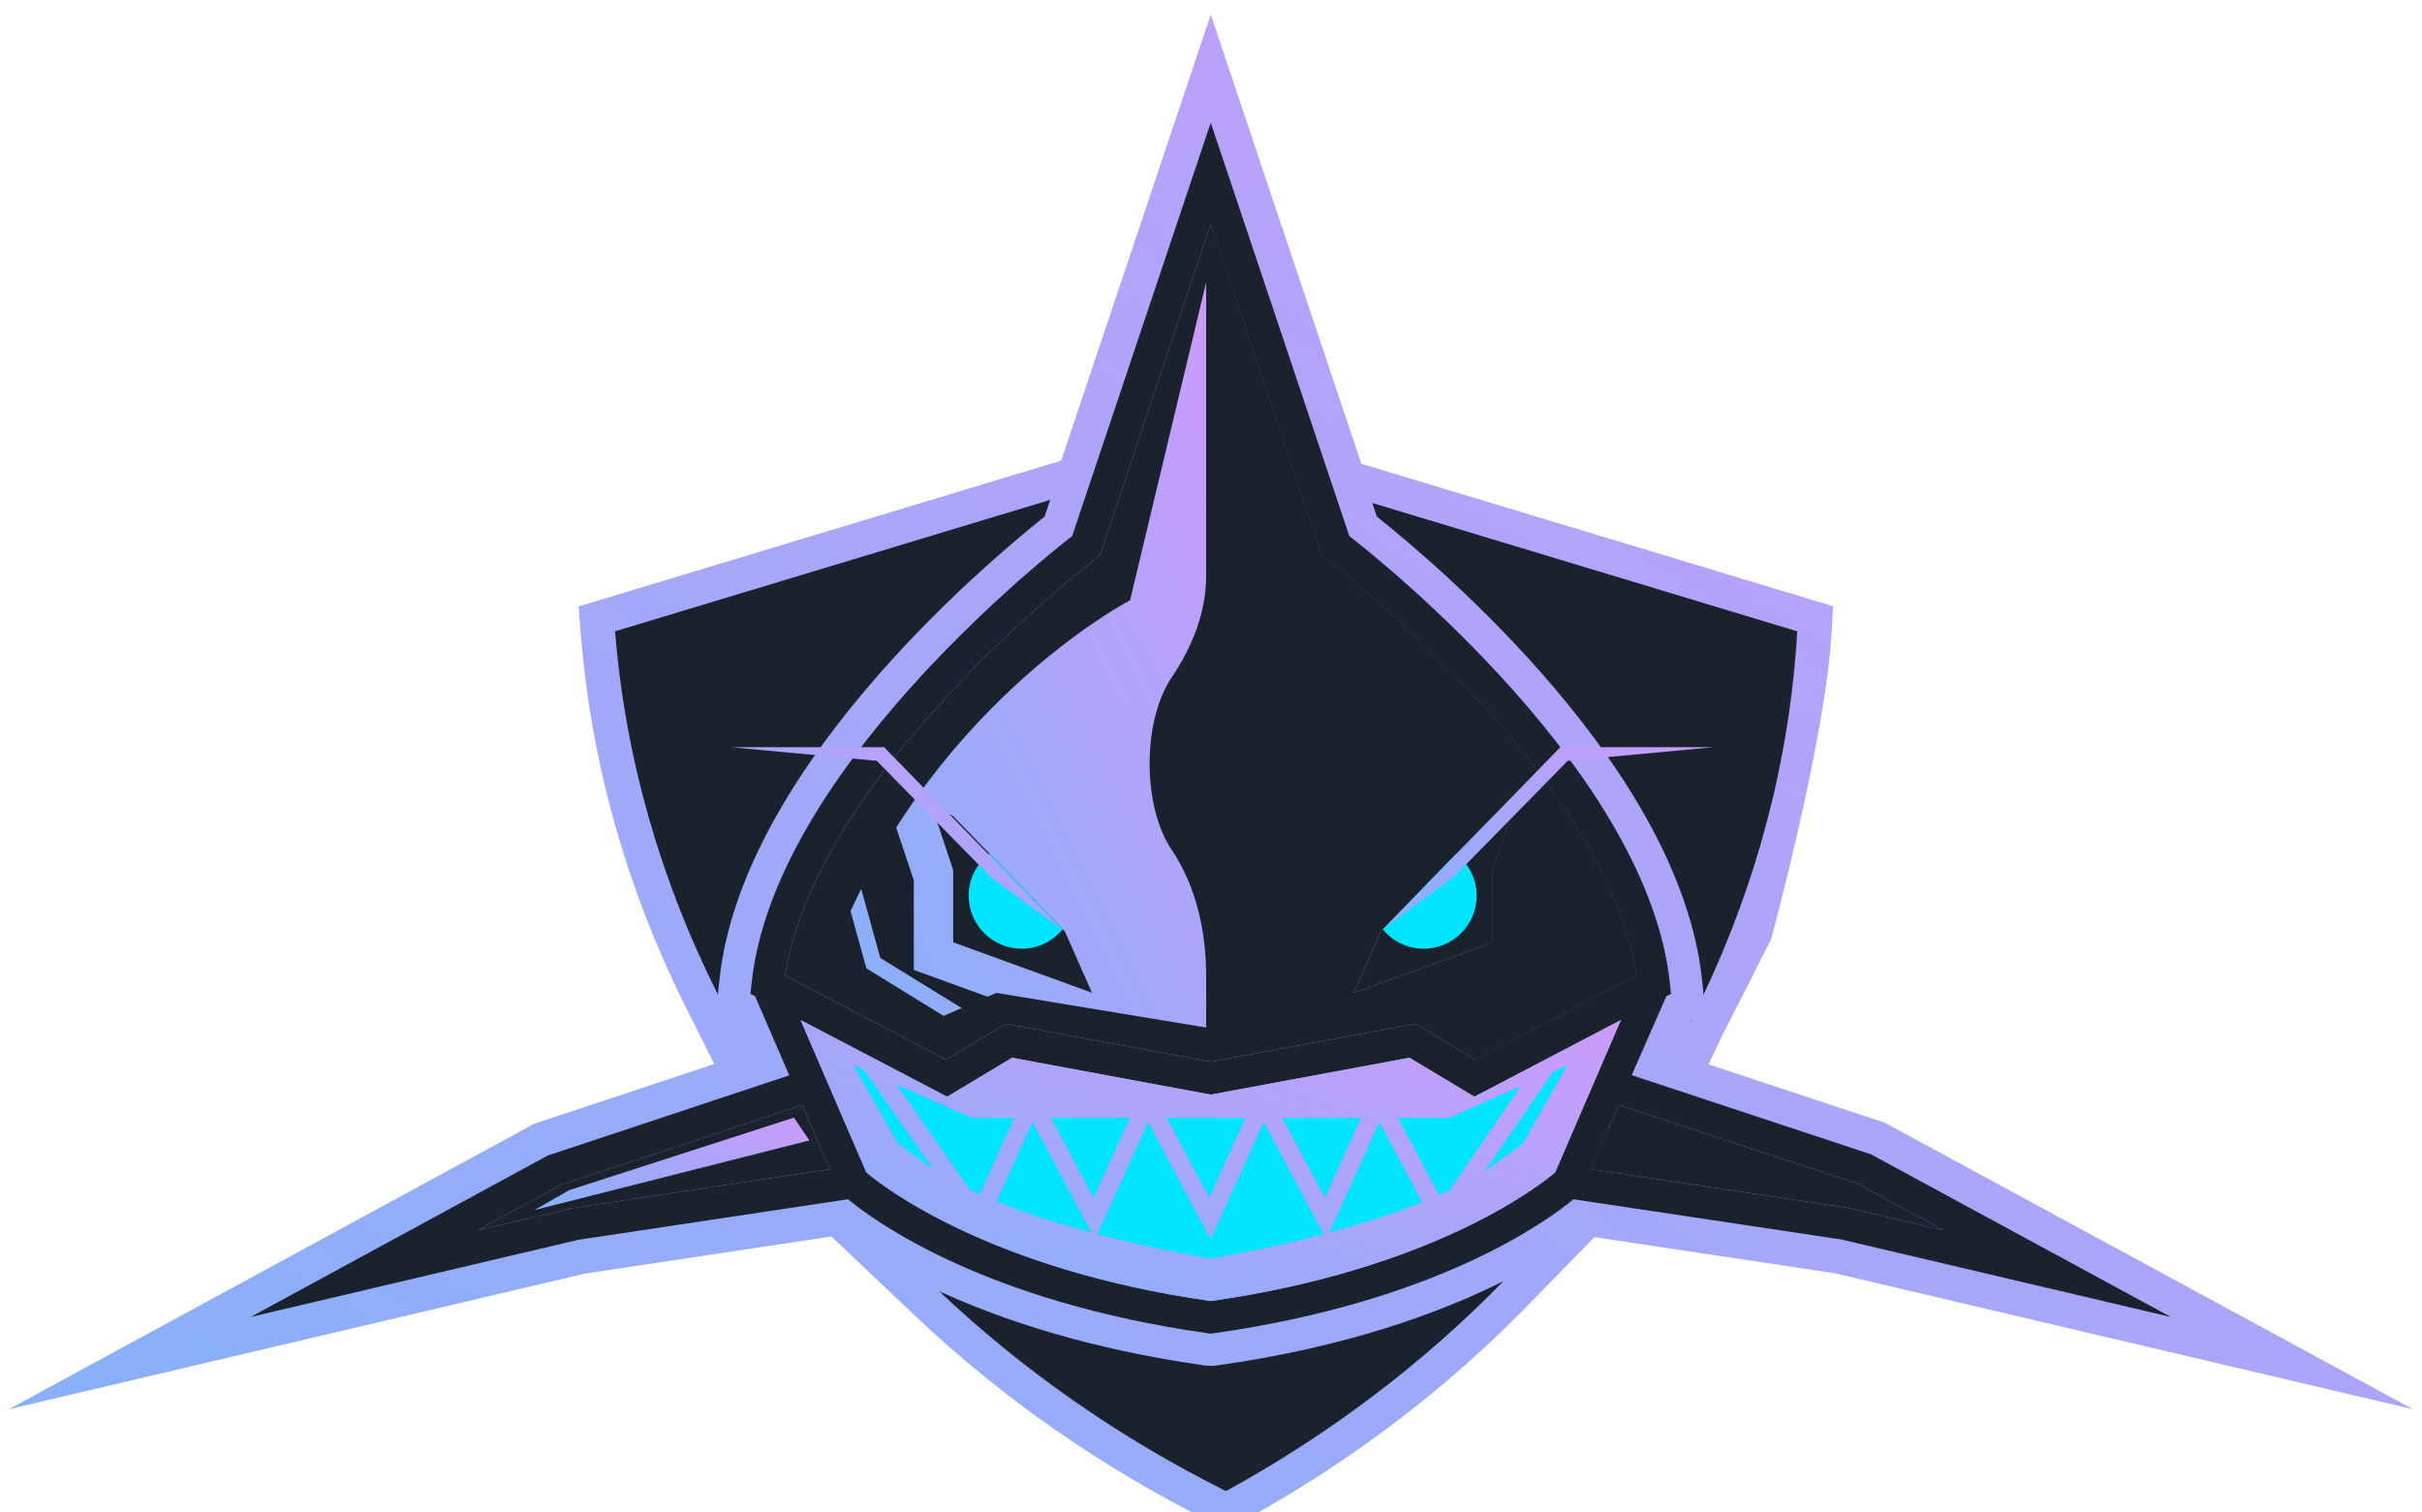
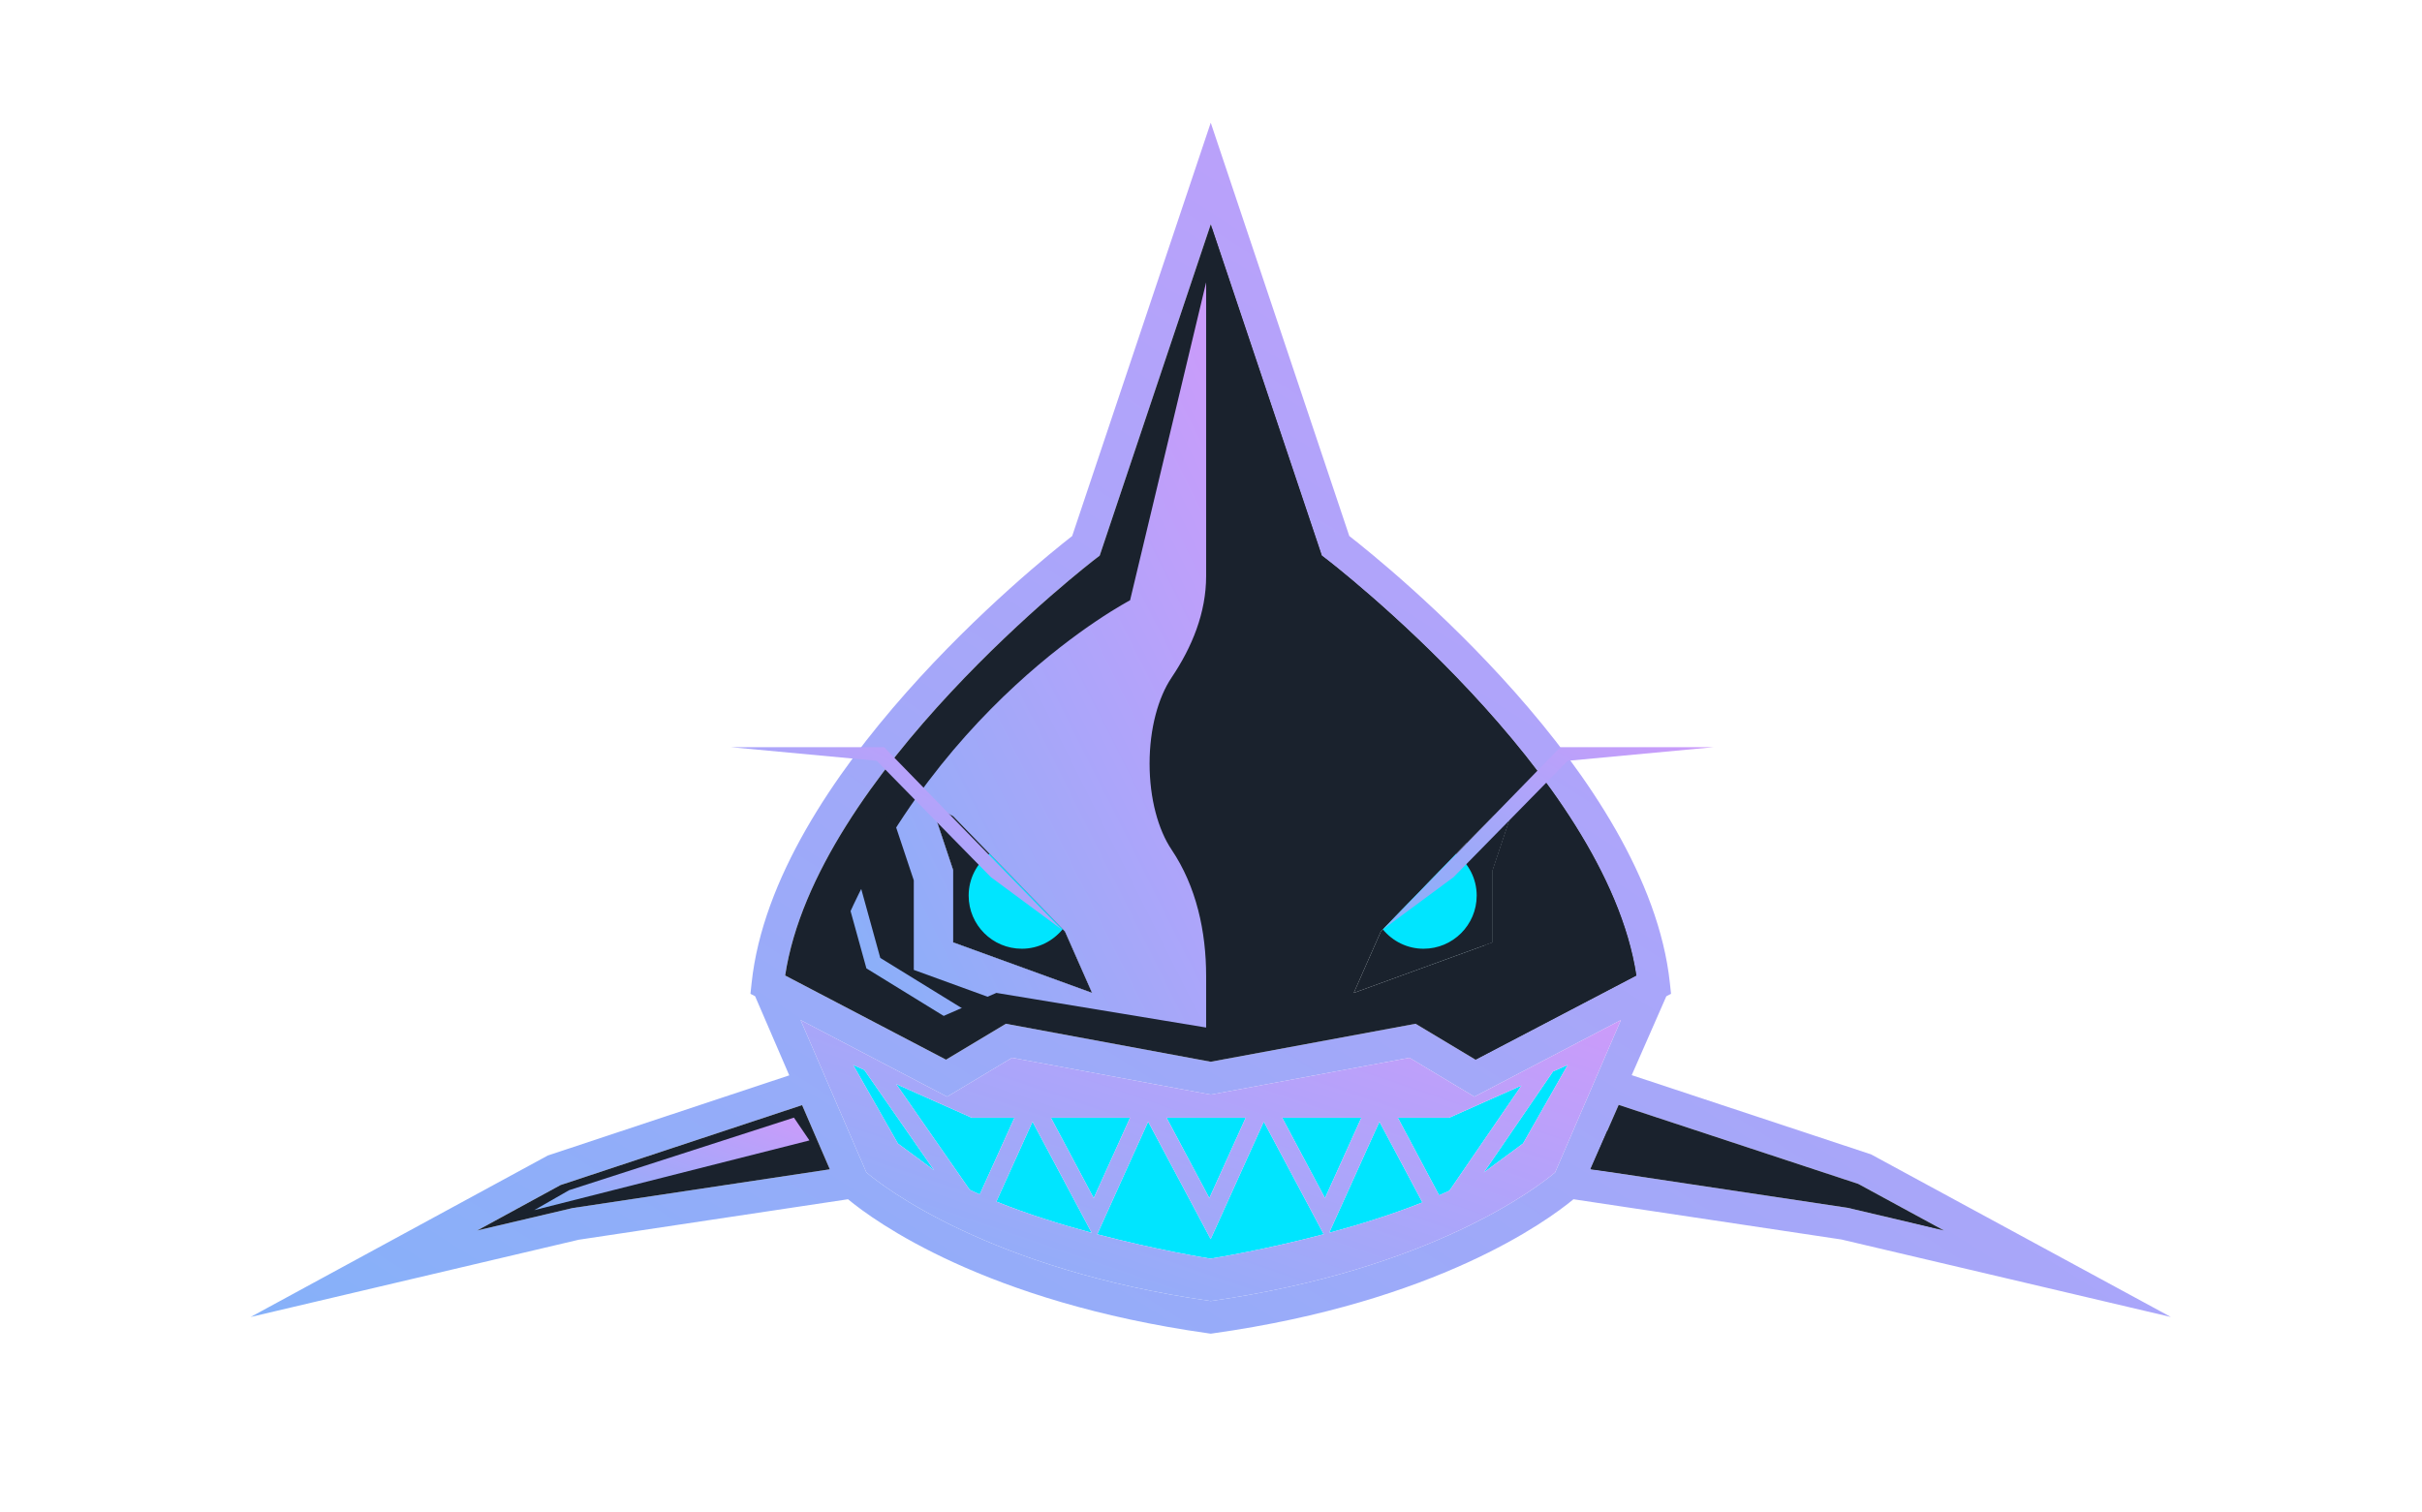
<svg xmlns="http://www.w3.org/2000/svg" viewBox="358 210 564 352" width="564" height="352" role="img" aria-label="Juke">
  <defs>
    <linearGradient id="jukeGrad" x1="0%" y1="0%" x2="100%" y2="100%">
      <stop offset="0%" stop-color="#85B1F9" />
      <stop offset="100%" stop-color="#CC9BFA" />
    </linearGradient>
+     <filter id="eyeBloom" x="-300%" y="-300%" width="700%" height="700%">
+       <feGaussianBlur stdDeviation="5" />
+     </filter>
  </defs>
-   <g transform="matrix(1.921154 0 0 1.921154 640 389.8519)" id="logo-logo">
-     <g style="" paint-order="stroke">
-       <g transform="matrix(0.9307168 0 0 -0.9307168 0 0)">
-         <path style="stroke: none; stroke-width: 1; stroke-dasharray: none; stroke-linecap: butt; stroke-dashoffset: 0; stroke-linejoin: miter; stroke-miterlimit: 4; fill: url(#jukeGrad); fill-rule: nonzero; opacity: 1;" paint-order="stroke" transform=" translate(87.908, -45.7435)" d="M 0 0 L -0.162 0.088 L -23.11 7.684 L -21.329 11.444 L -14.971 23.953 C -14.971 23.953 -7.886 50.038 -7.093 63.838 L -6.891 67.36 L -68.329 85.922 L -87.941 144.437 L -107.419 86.324 L -170.271 67.336 L -169.982 63.735 C -168.625 46.837 -163.965 30.364 -156.13 14.775 L -152.59 7.733 L -176.067 -0.064 L -244.471 -37.236 L -169.405 -19.56 L -137.337 -14.737 L -126.384 -25.118 C -115.117 -35.794 -102.188 -44.808 -87.957 -51.905 L -85.861 -52.95 L -83.807 -51.826 C -69.93 -44.228 -57.418 -34.758 -46.618 -23.68 L -37.981 -14.821 L -6.647 -19.528 L 68.655 -37.245 z" stroke-linecap="round" />
-       </g>
-       <g transform="matrix(0.9307168 0 0 -0.9307168 -0.03108594 -5.335334)">
-         <path style="stroke: none; stroke-width: 1; stroke-dasharray: none; stroke-linecap: butt; stroke-dashoffset: 0; stroke-linejoin: miter; stroke-miterlimit: 4; fill: #1A222D; fill-rule: nonzero; opacity: 1;" paint-order="stroke" transform=" translate(0, -74.6205)" d="M 0 0 C -28.828 4.111 -42.677 14.92 -44.849 16.753 L -53.417 36.602 L -34.334 26.617 L -25.878 31.691 L 0 26.888 L 25.878 31.691 L 34.334 26.617 L 53.416 36.602 L 44.849 16.753 C 42.676 14.92 28.828 4.111 0 0 M -83.107 12.114 L -95.536 9.189 L -84.671 15.111 L -53.219 25.521 L -49.609 17.158 z M -14.979 96.703 L -14.463 97.096 L 0 140.247 L 14.463 97.096 L 14.979 96.703 C 15.351 96.422 51.455 68.687 55.426 42.403 L 34.474 31.44 L 26.676 36.118 L 0 31.169 L -26.676 36.118 L -34.474 31.44 L -55.426 42.403 C -51.457 68.669 -15.349 96.422 -14.979 96.703 M 84.328 15.261 L 95.479 9.198 L 82.936 12.145 L 49.454 17.181 L 53.127 25.554 z M 125.043 -2.077 L 85.995 19.106 L 54.825 29.424 L 59.332 39.697 L 59.945 40.02 L 59.793 41.441 C 56.908 68.465 22.882 95.883 18.045 99.652 L 0 153.491 L -18.046 99.652 C -22.882 95.883 -56.908 68.465 -59.793 41.441 L -59.945 40.02 L -59.338 39.701 L -54.892 29.399 L -86.338 18.957 L -125.043 -2.077 L -82.312 7.985 L -47.239 13.259 C -43.84 10.441 -29.446 -0.112 -0.292 -4.209 L 0 -4.25 L 0.292 -4.209 C 29.447 -0.112 43.84 10.441 47.239 13.259 L 82.141 8.016 Z" stroke-linecap="round" />
-       </g>
-       <g transform="matrix(0.9307168 0 0 -0.9307168 27.03937 15.38103)">
-         <path style="stroke: none; stroke-width: 1; stroke-dasharray: none; stroke-linecap: butt; stroke-dashoffset: 0; stroke-linejoin: miter; stroke-miterlimit: 4; fill: #1A222D; fill-rule: nonzero; opacity: 1;" paint-order="stroke" transform=" translate(7.639, 3.761)" d="M 0 0 L 2.82 8.462 L 0 7.052 L -14.573 -7.991 L -18.098 -15.984 L 0 -9.403 Z" stroke-linecap="round" />
-       </g>
-       <g transform="matrix(0.9307168 0 0 -0.9307168 -24.14531 15.38131)">
-         <path style="stroke: none; stroke-width: 1; stroke-dasharray: none; stroke-linecap: butt; stroke-dashoffset: 0; stroke-linejoin: miter; stroke-miterlimit: 4; fill: #1A222D; fill-rule: nonzero; opacity: 1;" paint-order="stroke" transform=" translate(-7.6385, -5.642)" d="M 0 0 L 18.098 -6.581 L 14.572 1.412 L 0 16.455 L -2.821 17.865 L 0 9.403 Z" stroke-linecap="round" />
-       </g>
-       <g transform="matrix(0.9307168 0 0 -0.9307168 -0.5897953 46.76489)">
-         <path style="stroke: none; stroke-width: 1; stroke-dasharray: none; stroke-linecap: butt; stroke-dashoffset: 0; stroke-linejoin: miter; stroke-miterlimit: 4; fill: #00E5FF; fill-rule: nonzero; opacity: 1;" paint-order="stroke" transform=" translate(5.154, 5.235)" d="M 0 0 L -4.554 0 L -4.629 0 L -10.308 0 L -4.736 -10.47 z" stroke-linecap="round" />
-       </g>
-       <g transform="matrix(0.9307168 0 0 -0.9307168 -20.23918 49.10508)">
-         <path style="stroke: none; stroke-width: 1; stroke-dasharray: none; stroke-linecap: butt; stroke-dashoffset: 0; stroke-linejoin: miter; stroke-miterlimit: 4; fill: #00E5FF; fill-rule: nonzero; opacity: 1;" paint-order="stroke" transform=" translate(-6.2075, -3.1725)" d="M 0 0 C 4.041 -1.636 8.379 -2.982 12.415 -4.067 L 4.709 10.412 Z" stroke-linecap="round" />
-       </g>
-       <g transform="matrix(0.9307168 0 0 -0.9307168 -14.60611 46.76489)">
-         <path style="stroke: none; stroke-width: 1; stroke-dasharray: none; stroke-linecap: butt; stroke-dashoffset: 0; stroke-linejoin: miter; stroke-miterlimit: 4; fill: #00E5FF; fill-rule: nonzero; opacity: 1;" paint-order="stroke" transform=" translate(-5.153, 5.235)" d="M 0 0 L 5.571 -10.47 L 10.306 0 Z" stroke-linecap="round" />
-       </g>
-       <g transform="matrix(0.9307168 0 0 -0.9307168 13.4268 46.76489)">
-         <path style="stroke: none; stroke-width: 1; stroke-dasharray: none; stroke-linecap: butt; stroke-dashoffset: 0; stroke-linejoin: miter; stroke-miterlimit: 4; fill: #00E5FF; fill-rule: nonzero; opacity: 1;" paint-order="stroke" transform=" translate(-5.153, 5.235)" d="M 0 0 L 5.571 -10.47 L 10.306 0 Z" stroke-linecap="round" />
-       </g>
-       <g transform="matrix(0.9307168 0 0 -0.9307168 30.14043 44.64332)">
-         <path style="stroke: none; stroke-width: 1; stroke-dasharray: none; stroke-linecap: butt; stroke-dashoffset: 0; stroke-linejoin: miter; stroke-miterlimit: 4; fill: #00E5FF; fill-rule: nonzero; opacity: 1;" paint-order="stroke" transform=" translate(-1.374, 2.9555)" d="M 0 0 L -6.678 0 L -1.299 -10.108 C -0.846 -9.911 -0.398 -9.709 0.043 -9.502 L 9.426 4.197 Z" stroke-linecap="round" />
-       </g>
-       <g transform="matrix(0.9307168 0 0 -0.9307168 38.15595 42.00902)">
-         <path style="stroke: none; stroke-width: 1; stroke-dasharray: none; stroke-linecap: butt; stroke-dashoffset: 0; stroke-linejoin: miter; stroke-miterlimit: 4; fill: #00E5FF; fill-rule: nonzero; opacity: 1;" paint-order="stroke" transform=" translate(3.547, 6.1515)" d="M 0 0 L -9.009 -13.154 L -3.906 -9.385 L 1.915 0.851 z" stroke-linecap="round" />
-       </g>
-       <g transform="matrix(0.9307168 0 0 -0.9307168 19.97281 49.10629)">
-         <path style="stroke: none; stroke-width: 1; stroke-dasharray: none; stroke-linecap: butt; stroke-dashoffset: 0; stroke-linejoin: miter; stroke-miterlimit: 4; fill: #00E5FF; fill-rule: nonzero; opacity: 1;" paint-order="stroke" transform=" translate(-6.0735, -7.2405)" d="M 0 0 C 3.948 1.061 8.181 2.376 12.147 3.963 L 6.549 14.481 Z" stroke-linecap="round" />
-       </g>
-       <g transform="matrix(0.9307168 0 0 -0.9307168 -0.06384717 50.67399)">
-         <path style="stroke: none; stroke-width: 1; stroke-dasharray: none; stroke-linecap: butt; stroke-dashoffset: 0; stroke-linejoin: miter; stroke-miterlimit: 4; fill: #00E5FF; fill-rule: nonzero; opacity: 1;" paint-order="stroke" transform=" translate(0.0255, -6.3725)" d="M 0 0 L -8.142 15.298 L -14.777 0.627 C -7.16 -1.383 -0.809 -2.421 -0.066 -2.54 L -0.066 -2.553 C -0.066 -2.553 -0.042 -2.549 -0.028 -2.546 C -0.014 -2.549 0.009 -2.553 0.009 -2.553 L 0.009 -2.54 C 0.752 -2.421 7.107 -1.381 14.726 0.629 L 6.919 15.298 Z" stroke-linecap="round" />
-       </g>
-       <g transform="matrix(0.9307168 0 0 -0.9307168 -38.46541 41.87956)">
-         <path style="stroke: none; stroke-width: 1; stroke-dasharray: none; stroke-linecap: butt; stroke-dashoffset: 0; stroke-linejoin: miter; stroke-miterlimit: 4; fill: #00E5FF; fill-rule: nonzero; opacity: 1;" paint-order="stroke" transform=" translate(-5.272, 6.863)" d="M 0 0 L 5.821 -10.235 L 10.544 -13.726 L 1.448 -0.646 z" stroke-linecap="round" />
-       </g>
-       <g transform="matrix(0.9307168 0 0 -0.9307168 -30.99147 44.50371)">
-         <path style="stroke: none; stroke-width: 1; stroke-dasharray: none; stroke-linecap: butt; stroke-dashoffset: 0; stroke-linejoin: miter; stroke-miterlimit: 4; fill: #00E5FF; fill-rule: nonzero; opacity: 1;" paint-order="stroke" transform=" translate(2.1455, 2.8055)" d="M 0 0 L -9.845 4.384 L -0.266 -9.395 C 0.163 -9.597 0.592 -9.798 1.034 -9.995 L 5.554 0 Z" stroke-linecap="round" />
-       </g>
-       <g transform="matrix(0.9307168 0 0 -0.9307168 67.4148 47.94309)">
-         <path style="stroke: none; stroke-width: 1; stroke-dasharray: none; stroke-linecap: butt; stroke-dashoffset: 0; stroke-linejoin: miter; stroke-miterlimit: 4; fill: #1A222D; fill-rule: nonzero; opacity: 1;" paint-order="stroke" transform=" translate(10.4695, -5.2305)" d="M 0 0 L 12.543 -2.947 L 1.392 3.115 L -29.809 13.408 L -33.482 5.035 Z" stroke-linecap="round" />
-       </g>
-       <g transform="matrix(0.9307168 0 0 -0.9307168 -67.57516 47.96226)">
-         <path style="stroke: none; stroke-width: 1; stroke-dasharray: none; stroke-linecap: butt; stroke-dashoffset: 0; stroke-linejoin: miter; stroke-miterlimit: 4; fill: #1A222D; fill-rule: nonzero; opacity: 1;" paint-order="stroke" transform=" translate(-22.9635, -8.166)" d="M 0 0 L 12.429 2.925 L 45.927 7.969 L 42.316 16.332 L 10.865 5.922 Z" stroke-linecap="round" />
-       </g>
-       <g transform="matrix(0.9307168 0 0 -0.9307168 -0.03117901 47.08217)">
-         <path style="stroke: none; stroke-width: 1; stroke-dasharray: none; stroke-linecap: butt; stroke-dashoffset: 0; stroke-linejoin: miter; stroke-miterlimit: 4; fill: url(#jukeGrad); fill-rule: nonzero; opacity: 1;" paint-order="stroke" transform=" translate(31.087, -3.926)" d="M 0 0 C -0.441 -0.207 -0.889 -0.409 -1.342 -0.606 L -6.721 9.502 L -0.043 9.502 L 9.382 13.699 z M 15.404 16.379 L 9.583 6.144 L 4.481 2.374 L 13.49 15.528 Z M -15.667 -5.489 L -9.119 8.992 L -3.52 -1.526 C -7.486 -3.113 -11.72 -4.429 -15.667 -5.489 M -21.78 9.502 L -11.474 9.502 L -16.209 -0.968 z M -31.087 -8.846 L -31.087 -8.858 C -31.087 -8.858 -31.111 -8.854 -31.125 -8.852 C -31.139 -8.854 -31.163 -8.858 -31.163 -8.858 L -31.163 -8.846 C -31.906 -8.727 -38.257 -7.688 -45.874 -5.679 L -39.238 8.992 L -31.097 -6.306 L -24.178 8.992 L -16.371 -5.677 C -23.99 -7.687 -30.345 -8.727 -31.087 -8.846 M -51.9 9.502 L -41.594 9.502 L -46.329 -0.968 z M -59.007 -1.42 L -54.297 8.992 L -46.592 -5.487 C -50.628 -4.402 -54.966 -3.056 -59.007 -1.42 M -62.473 0.107 L -72.051 13.886 L -62.207 9.502 L -56.653 9.502 L -61.173 -0.493 C -61.614 -0.296 -62.043 -0.095 -62.473 0.107 M -71.833 6.144 L -77.654 16.379 L -76.206 15.733 L -67.11 2.653 z M -31.163 9.502 L -31.087 9.502 L -26.533 9.502 L -31.269 -0.968 L -36.841 9.502 z M -5.208 17.316 L -31.087 12.513 L -56.965 17.316 L -65.421 12.242 L -84.503 22.227 L -75.936 2.378 C -73.764 0.545 -59.915 -10.264 -31.087 -14.375 C -2.259 -10.264 11.589 0.545 13.762 2.378 L 22.329 22.227 L 3.247 12.242 Z" stroke-linecap="round" />
-       </g>
-       <g transform="matrix(0.9307168 0 0 -0.9307168 -0.03099287 -15.65438)">
-         <path style="stroke: none; stroke-width: 1; stroke-dasharray: none; stroke-linecap: butt; stroke-dashoffset: 0; stroke-linejoin: miter; stroke-miterlimit: 4; fill: #1A222D; fill-rule: nonzero; opacity: 1;" paint-order="stroke" transform=" translate(36.7245, -38.988)" d="M 0 0 L -18.098 -6.581 L -14.573 1.412 L 0 16.455 L 2.82 17.865 L 0 9.403 Z M -70.272 0 L -70.272 9.403 L -73.093 17.865 L -70.272 16.455 L -55.7 1.412 L -52.175 -6.581 z M -21.746 49.983 L -22.261 50.376 L -36.725 93.527 L -51.188 50.376 L -51.704 49.983 C -52.074 49.702 -88.182 21.949 -92.15 -4.316 L -71.199 -15.279 L -63.401 -10.602 L -36.725 -15.551 L -10.049 -10.602 L -2.251 -15.279 L 18.701 -4.316 C 14.73 21.968 -21.374 49.702 -21.746 49.983" stroke-linecap="round" />
-       </g>
-       <g transform="matrix(0.9307168 0 0 -0.9307168 25.76168 -15.78105)">
-         <path style="stroke: none; stroke-width: 1; stroke-dasharray: none; stroke-linecap: butt; stroke-dashoffset: 0; stroke-linejoin: miter; stroke-miterlimit: 4; fill: #1A222D; fill-rule: nonzero; opacity: 1;" paint-order="stroke" transform=" translate(27.713, -43.4405)" d="M 0 0 C -3.971 26.284 -40.075 54.019 -40.447 54.3 L -40.962 54.692 L -55.426 97.844 L -46.119 50.415 C -46.119 50.415 -28.615 38.511 -22.07 17.294 L -18.701 20.771 L -15.881 22.182 L -18.701 13.72 L -18.701 4.316 L -19.722 3.944 C -19.489 -0.719 -19.821 -5.687 -20.952 -10.963 z" stroke-linecap="round" />
-       </g>
-       <g transform="matrix(0.9307168 0 0 -0.9307168 -65.35084 47.48648)">
-         <path style="stroke: none; stroke-width: 1; stroke-dasharray: none; stroke-linecap: butt; stroke-dashoffset: 0; stroke-linejoin: miter; stroke-miterlimit: 4; fill: url(#jukeGrad); fill-rule: nonzero; opacity: 1;" paint-order="stroke" transform=" translate(15.8985, 6.025)" d="M 0 0 L -29.273 -9.449 L -33.816 -12.05 L 2.019 -2.97 z" stroke-linecap="round" />
-       </g>
-       <g transform="matrix(0.9307168 0 0 -0.9307168 67.41517 49.52465)">
-         <path style="stroke: none; stroke-width: 1; stroke-dasharray: none; stroke-linecap: butt; stroke-dashoffset: 0; stroke-linejoin: miter; stroke-miterlimit: 4; fill: #1A222D; fill-rule: nonzero; opacity: 1;" paint-order="stroke" transform=" translate(23.0125, -6.4785)" d="M 0 0 L -43.844 12.957 L -46.025 7.982 L -16.784 4.209 Z" stroke-linecap="round" />
-       </g>
-       <g transform="matrix(0.9307168 0 0 -0.9307168 -23.6739 15.63753)">
+   <g transform="matrix(1.921154 0 0 1.921154 640 389.8519)">
+     <g opacity="0.42" filter="url(#eyeBloom)">
+       <g class="eyeCopy" transform="matrix(0.9307168 0 0 -0.9307168 -23.6739 15.63753)">
        <path style="stroke: none; stroke-width: 1; stroke-dasharray: none; stroke-linecap: butt; stroke-dashoffset: 0; stroke-linejoin: miter; stroke-miterlimit: 4; fill: #00E5FF; fill-rule: nonzero; opacity: 1;" paint-order="stroke" transform=" translate(-6.1255, 0.727)" d="M 0 0 C 0 -3.822 3.1 -6.922 6.923 -6.922 C 9.08 -6.922 10.982 -5.917 12.251 -4.371 L 2.72 5.468 C 1.077 4.201 0 2.236 0 0" stroke-linecap="round" />
      </g>
-       <g transform="matrix(0.9307168 0 0 -0.9307168 26.51845 15.65224)">
+       <g class="eyeCopy" transform="matrix(0.9307168 0 0 -0.9307168 26.51845 15.65224)">
        <path style="stroke: none; stroke-width: 1; stroke-dasharray: none; stroke-linecap: butt; stroke-dashoffset: 0; stroke-linejoin: miter; stroke-miterlimit: 4; fill: #00E5FF; fill-rule: nonzero; opacity: 1;" paint-order="stroke" transform=" translate(-0.813, -6.179)" d="M 0 0 C 3.824 0 6.923 3.1 6.923 6.922 C 6.923 9.14 5.862 11.093 4.241 12.358 L -5.297 2.514 C -4.027 0.988 -2.139 0 0 0" stroke-linecap="round" />
      </g>
-       <g transform="matrix(0.9307168 0 0 -0.9307168 -45.86237 -3.031438)">
-         <path style="stroke: none; stroke-width: 1; stroke-dasharray: none; stroke-linecap: butt; stroke-dashoffset: 0; stroke-linejoin: miter; stroke-miterlimit: 4; fill: #1A222D; fill-rule: nonzero; opacity: 1;" paint-order="stroke" transform=" translate(-14.735, -30.2555)" d="M 0 0 C 2.896 27.128 33.816 53.5 42.339 60.291 L 43.07 62.47 L -13.6 45.349 C -12.252 28.571 -7.553 12.65 -0.21 -1.959 Z" stroke-linecap="round" />
-       </g>
-       <g transform="matrix(0.9307168 0 0 -0.9307168 1.250976 74.42942)">
-         <path style="stroke: none; stroke-width: 1; stroke-dasharray: none; stroke-linecap: butt; stroke-dashoffset: 0; stroke-linejoin: miter; stroke-miterlimit: 4; fill: #1A222D; fill-rule: nonzero; opacity: 1;" paint-order="stroke" transform=" translate(-0.5, 2.705)" d="M 0 0 L -0.586 -0.082 L -1.465 -0.041 C -16.75 2.106 -28.169 5.952 -36.24 9.653 C -25.376 -0.642 -12.79 -9.446 1.106 -16.377 C 14.657 -8.957 26.83 0.29 37.24 10.967 C 29.125 6.897 16.935 2.38 0 0" stroke-linecap="round" />
-       </g>
-       <g transform="matrix(0.9307168 0 0 -0.9307168 45.30478 -2.843433)">
-         <path style="stroke: none; stroke-width: 1; stroke-dasharray: none; stroke-linecap: butt; stroke-dashoffset: 0; stroke-linejoin: miter; stroke-miterlimit: 4; fill: #1A222D; fill-rule: nonzero; opacity: 1;" paint-order="stroke" transform=" translate(-27.0725, 30.2375)" d="M 0 0 C 8.523 -6.791 39.444 -33.163 42.34 -60.291 L 42.549 -62.25 C 49.486 -47.598 53.779 -31.679 54.74 -14.942 L -0.595 1.775 Z" stroke-linecap="round" />
-       </g>
-       <g transform="matrix(0.9307168 0 0 -0.9307168 58.16394 30.19199)">
-         <path style="stroke: none; stroke-width: 1; stroke-dasharray: none; stroke-linecap: butt; stroke-dashoffset: 0; stroke-linejoin: miter; stroke-miterlimit: 4; fill: #1A222D; fill-rule: nonzero; opacity: 1;" paint-order="stroke" transform=" translate(-0.133, -0.2435)" d="M 0 0 C 0.084 0.164 0.182 0.322 0.266 0.487 L 0.199 0.452 Z" stroke-linecap="round" />
-       </g>
-       <g transform="matrix(0.9307168 0 0 -0.9307168 40.87904 8.016078)">
-         <path style="stroke: none; stroke-width: 1; stroke-dasharray: none; stroke-linecap: butt; stroke-dashoffset: 0; stroke-linejoin: miter; stroke-miterlimit: 4; fill: url(#jukeGrad); fill-rule: nonzero; opacity: 1;" paint-order="stroke" transform=" translate(-21.5395, -11.87)" d="M 0 0 L 23.115 23.74 L 43.079 23.74 L 24.075 21.966 L 9.211 6.812" stroke-linecap="round" />
-       </g>
-       <g transform="matrix(0.9307168 0 0 -0.9307168 35.68871 16.84476)">
-         <path style="stroke: none; stroke-width: 1; stroke-dasharray: none; stroke-linecap: butt; stroke-dashoffset: 0; stroke-linejoin: miter; stroke-miterlimit: 4; fill: #1A222D; fill-rule: nonzero; opacity: 1;" paint-order="stroke" transform=" translate(5.4215, -6.096)" d="M 0 0 L -11.16 -6.873 L -14.109 -5.104 L -4.362 -1.558 L -4.362 10.108 L -1.375 19.065 C 0.322 16.712 1.854 14.278 3.266 11.82 Z" stroke-linecap="round" />
-       </g>
-       <g transform="matrix(0.9307168 0 0 -0.9307168 40.47408 22.44098)">
-         <path style="stroke: none; stroke-width: 1; stroke-dasharray: none; stroke-linecap: butt; stroke-dashoffset: 0; stroke-linejoin: miter; stroke-miterlimit: 4; fill: #1A222D; fill-rule: nonzero; opacity: 1;" paint-order="stroke" transform=" translate(2.0885, -1.4435)" d="M 0 0 L 2.927 10.593 C 4.612 7.322 5.948 4.006 6.759 0.705 L -9.313 -7.706 L -10.936 -6.731 z" stroke-linecap="round" />
-       </g>
-       <g transform="matrix(0.9307168 0 0 -0.9307168 -23.39608 -14.21782)">
-         <path style="stroke: none; stroke-width: 1; stroke-dasharray: none; stroke-linecap: butt; stroke-dashoffset: 0; stroke-linejoin: miter; stroke-miterlimit: 4; fill: url(#jukeGrad); fill-rule: nonzero; opacity: 1;" paint-order="stroke" transform=" translate(-8.4435, -37.4445)" d="M 0 0 L 0 9.403 L -2.821 17.865 L 0 16.455 L 14.572 1.412 L 18.098 -6.581 Z M 25.582 23.287 C 25.582 27.848 26.704 31.904 28.447 34.494 C 31.117 38.462 32.948 42.931 32.948 47.713 L 32.948 85.982 L 23.041 44.56 C 23.041 44.56 -3.875 30.583 -16.061 -2.452 L -2.476 -10.118 L 5.628 -6.581 L 32.948 -11.093 L 32.948 -4.384 C 32.948 1.407 31.68 7.273 28.447 12.078 C 26.704 14.667 25.582 18.725 25.582 23.287" stroke-linecap="round" />
-       </g>
-       <g transform="matrix(0.9307168 0 0 -0.9307168 -35.04009 16.84476)">
-         <path style="stroke: none; stroke-width: 1; stroke-dasharray: none; stroke-linecap: butt; stroke-dashoffset: 0; stroke-linejoin: miter; stroke-miterlimit: 4; fill: #1A222D; fill-rule: nonzero; opacity: 1;" paint-order="stroke" transform=" translate(-5.4215, -6.096)" d="M 0 0 L 11.16 -6.873 L 14.109 -5.104 L 4.363 -1.558 L 4.363 10.108 L 1.375 19.065 C -0.322 16.712 -1.854 14.278 -3.266 11.82 Z" stroke-linecap="round" />
-       </g>
-       <g transform="matrix(0.9307168 0 0 -0.9307168 -39.82547 22.44098)">
-         <path style="stroke: none; stroke-width: 1; stroke-dasharray: none; stroke-linecap: butt; stroke-dashoffset: 0; stroke-linejoin: miter; stroke-miterlimit: 4; fill: #1A222D; fill-rule: nonzero; opacity: 1;" paint-order="stroke" transform=" translate(-2.0885, -1.4435)" d="M 0 0 L -2.927 10.593 C -4.611 7.322 -5.948 4.006 -6.759 0.705 L 9.314 -7.706 L 10.936 -6.731 z" stroke-linecap="round" />
-       </g>
-       <g transform="matrix(0.9307168 0 0 -0.9307168 -38.15725 8.016078)">
-         <path style="stroke: none; stroke-width: 1; stroke-dasharray: none; stroke-linecap: butt; stroke-dashoffset: 0; stroke-linejoin: miter; stroke-miterlimit: 4; fill: url(#jukeGrad); fill-rule: nonzero; opacity: 1;" paint-order="stroke" transform=" translate(21.5395, -11.87)" d="M 0 0 L -23.115 23.74 L -43.079 23.74 L -24.075 21.966 L -9.211 6.812" stroke-linecap="round" />
-       </g>
+     </g>
+     <g class="rim" transform="matrix(0.9307168 0 0 -0.9307168 -0.03108594 -5.335334)">
+       <path style="stroke: none; stroke-width: 1; stroke-dasharray: none; stroke-linecap: butt; stroke-dashoffset: 0; stroke-linejoin: miter; stroke-miterlimit: 4; fill: url(#jukeGrad); fill-rule: nonzero; opacity: 1;" paint-order="stroke" transform=" translate(0, -74.6205)" d="M 0 0 C -28.828 4.111 -42.677 14.92 -44.849 16.753 L -53.417 36.602 L -34.334 26.617 L -25.878 31.691 L 0 26.888 L 25.878 31.691 L 34.334 26.617 L 53.416 36.602 L 44.849 16.753 C 42.676 14.92 28.828 4.111 0 0 M -83.107 12.114 L -95.536 9.189 L -84.671 15.111 L -53.219 25.521 L -49.609 17.158 z M -14.979 96.703 L -14.463 97.096 L 0 140.247 L 14.463 97.096 L 14.979 96.703 C 15.351 96.422 51.455 68.687 55.426 42.403 L 34.474 31.44 L 26.676 36.118 L 0 31.169 L -26.676 36.118 L -34.474 31.44 L -55.426 42.403 C -51.457 68.669 -15.349 96.422 -14.979 96.703 M 84.328 15.261 L 95.479 9.198 L 82.936 12.145 L 49.454 17.181 L 53.127 25.554 z M 125.043 -2.077 L 85.995 19.106 L 54.825 29.424 L 59.332 39.697 L 59.945 40.02 L 59.793 41.441 C 56.908 68.465 22.882 95.883 18.045 99.652 L 0 153.491 L -18.046 99.652 C -22.882 95.883 -56.908 68.465 -59.793 41.441 L -59.945 40.02 L -59.338 39.701 L -54.892 29.399 L -86.338 18.957 L -125.043 -2.077 L -82.312 7.985 L -47.239 13.259 C -43.84 10.441 -29.446 -0.112 -0.292 -4.209 L 0 -4.25 L 0.292 -4.209 C 29.447 -0.112 43.84 10.441 47.239 13.259 L 82.141 8.016 Z" stroke-linecap="round" />
+     </g>
+     <g class="body" transform="matrix(0.9307168 0 0 -0.9307168 27.03937 15.38103)">
+       <path style="stroke: none; stroke-width: 1; stroke-dasharray: none; stroke-linecap: butt; stroke-dashoffset: 0; stroke-linejoin: miter; stroke-miterlimit: 4; fill: #1A222D; fill-rule: nonzero; opacity: 1;" paint-order="stroke" transform=" translate(7.639, 3.761)" d="M 0 0 L 2.82 8.462 L 0 7.052 L -14.573 -7.991 L -18.098 -15.984 L 0 -9.403 Z" stroke-linecap="round" />
+     </g>
+     <g class="body" transform="matrix(0.9307168 0 0 -0.9307168 -24.14531 15.38131)">
+       <path style="stroke: none; stroke-width: 1; stroke-dasharray: none; stroke-linecap: butt; stroke-dashoffset: 0; stroke-linejoin: miter; stroke-miterlimit: 4; fill: #1A222D; fill-rule: nonzero; opacity: 1;" paint-order="stroke" transform=" translate(-7.6385, -5.642)" d="M 0 0 L 18.098 -6.581 L 14.572 1.412 L 0 16.455 L -2.821 17.865 L 0 9.403 Z" stroke-linecap="round" />
+     </g>
+     <g class="tooth" style="--i:0" transform="matrix(0.9307168 0 0 -0.9307168 -0.5897953 46.76489)">
+       <path style="stroke: none; stroke-width: 1; stroke-dasharray: none; stroke-linecap: butt; stroke-dashoffset: 0; stroke-linejoin: miter; stroke-miterlimit: 4; fill: #00E5FF; fill-rule: nonzero; opacity: 1;" paint-order="stroke" transform=" translate(5.154, 5.235)" d="M 0 0 L -4.554 0 L -4.629 0 L -10.308 0 L -4.736 -10.47 z" stroke-linecap="round" />
+     </g>
+     <g class="tooth" style="--i:1" transform="matrix(0.9307168 0 0 -0.9307168 -20.23918 49.10508)">
+       <path style="stroke: none; stroke-width: 1; stroke-dasharray: none; stroke-linecap: butt; stroke-dashoffset: 0; stroke-linejoin: miter; stroke-miterlimit: 4; fill: #00E5FF; fill-rule: nonzero; opacity: 1;" paint-order="stroke" transform=" translate(-6.2075, -3.1725)" d="M 0 0 C 4.041 -1.636 8.379 -2.982 12.415 -4.067 L 4.709 10.412 Z" stroke-linecap="round" />
+     </g>
+     <g class="tooth" style="--i:2" transform="matrix(0.9307168 0 0 -0.9307168 -14.60611 46.76489)">
+       <path style="stroke: none; stroke-width: 1; stroke-dasharray: none; stroke-linecap: butt; stroke-dashoffset: 0; stroke-linejoin: miter; stroke-miterlimit: 4; fill: #00E5FF; fill-rule: nonzero; opacity: 1;" paint-order="stroke" transform=" translate(-5.153, 5.235)" d="M 0 0 L 5.571 -10.47 L 10.306 0 Z" stroke-linecap="round" />
+     </g>
+     <g class="tooth" style="--i:3" transform="matrix(0.9307168 0 0 -0.9307168 13.4268 46.76489)">
+       <path style="stroke: none; stroke-width: 1; stroke-dasharray: none; stroke-linecap: butt; stroke-dashoffset: 0; stroke-linejoin: miter; stroke-miterlimit: 4; fill: #00E5FF; fill-rule: nonzero; opacity: 1;" paint-order="stroke" transform=" translate(-5.153, 5.235)" d="M 0 0 L 5.571 -10.47 L 10.306 0 Z" stroke-linecap="round" />
+     </g>
+     <g class="tooth" style="--i:4" transform="matrix(0.9307168 0 0 -0.9307168 30.14043 44.64332)">
+       <path style="stroke: none; stroke-width: 1; stroke-dasharray: none; stroke-linecap: butt; stroke-dashoffset: 0; stroke-linejoin: miter; stroke-miterlimit: 4; fill: #00E5FF; fill-rule: nonzero; opacity: 1;" paint-order="stroke" transform=" translate(-1.374, 2.9555)" d="M 0 0 L -6.678 0 L -1.299 -10.108 C -0.846 -9.911 -0.398 -9.709 0.043 -9.502 L 9.426 4.197 Z" stroke-linecap="round" />
+     </g>
+     <g class="tooth" style="--i:5" transform="matrix(0.9307168 0 0 -0.9307168 38.15595 42.00902)">
+       <path style="stroke: none; stroke-width: 1; stroke-dasharray: none; stroke-linecap: butt; stroke-dashoffset: 0; stroke-linejoin: miter; stroke-miterlimit: 4; fill: #00E5FF; fill-rule: nonzero; opacity: 1;" paint-order="stroke" transform=" translate(3.547, 6.1515)" d="M 0 0 L -9.009 -13.154 L -3.906 -9.385 L 1.915 0.851 z" stroke-linecap="round" />
+     </g>
+     <g class="tooth" style="--i:6" transform="matrix(0.9307168 0 0 -0.9307168 19.97281 49.10629)">
+       <path style="stroke: none; stroke-width: 1; stroke-dasharray: none; stroke-linecap: butt; stroke-dashoffset: 0; stroke-linejoin: miter; stroke-miterlimit: 4; fill: #00E5FF; fill-rule: nonzero; opacity: 1;" paint-order="stroke" transform=" translate(-6.0735, -7.2405)" d="M 0 0 C 3.948 1.061 8.181 2.376 12.147 3.963 L 6.549 14.481 Z" stroke-linecap="round" />
+     </g>
+     <g class="tooth" style="--i:7" transform="matrix(0.9307168 0 0 -0.9307168 -0.06384717 50.67399)">
+       <path style="stroke: none; stroke-width: 1; stroke-dasharray: none; stroke-linecap: butt; stroke-dashoffset: 0; stroke-linejoin: miter; stroke-miterlimit: 4; fill: #00E5FF; fill-rule: nonzero; opacity: 1;" paint-order="stroke" transform=" translate(0.0255, -6.3725)" d="M 0 0 L -8.142 15.298 L -14.777 0.627 C -7.16 -1.383 -0.809 -2.421 -0.066 -2.54 L -0.066 -2.553 C -0.066 -2.553 -0.042 -2.549 -0.028 -2.546 C -0.014 -2.549 0.009 -2.553 0.009 -2.553 L 0.009 -2.54 C 0.752 -2.421 7.107 -1.381 14.726 0.629 L 6.919 15.298 Z" stroke-linecap="round" />
+     </g>
+     <g class="tooth" style="--i:8" transform="matrix(0.9307168 0 0 -0.9307168 -38.46541 41.87956)">
+       <path style="stroke: none; stroke-width: 1; stroke-dasharray: none; stroke-linecap: butt; stroke-dashoffset: 0; stroke-linejoin: miter; stroke-miterlimit: 4; fill: #00E5FF; fill-rule: nonzero; opacity: 1;" paint-order="stroke" transform=" translate(-5.272, 6.863)" d="M 0 0 L 5.821 -10.235 L 10.544 -13.726 L 1.448 -0.646 z" stroke-linecap="round" />
+     </g>
+     <g class="tooth" style="--i:9" transform="matrix(0.9307168 0 0 -0.9307168 -30.99147 44.50371)">
+       <path style="stroke: none; stroke-width: 1; stroke-dasharray: none; stroke-linecap: butt; stroke-dashoffset: 0; stroke-linejoin: miter; stroke-miterlimit: 4; fill: #00E5FF; fill-rule: nonzero; opacity: 1;" paint-order="stroke" transform=" translate(2.1455, 2.8055)" d="M 0 0 L -9.845 4.384 L -0.266 -9.395 C 0.163 -9.597 0.592 -9.798 1.034 -9.995 L 5.554 0 Z" stroke-linecap="round" />
+     </g>
+     <g class="body" transform="matrix(0.9307168 0 0 -0.9307168 67.4148 47.94309)">
+       <path style="stroke: none; stroke-width: 1; stroke-dasharray: none; stroke-linecap: butt; stroke-dashoffset: 0; stroke-linejoin: miter; stroke-miterlimit: 4; fill: #1A222D; fill-rule: nonzero; opacity: 1;" paint-order="stroke" transform=" translate(10.4695, -5.2305)" d="M 0 0 L 12.543 -2.947 L 1.392 3.115 L -29.809 13.408 L -33.482 5.035 Z" stroke-linecap="round" />
+     </g>
+     <g class="body" transform="matrix(0.9307168 0 0 -0.9307168 -67.57516 47.96226)">
+       <path style="stroke: none; stroke-width: 1; stroke-dasharray: none; stroke-linecap: butt; stroke-dashoffset: 0; stroke-linejoin: miter; stroke-miterlimit: 4; fill: #1A222D; fill-rule: nonzero; opacity: 1;" paint-order="stroke" transform=" translate(-22.9635, -8.166)" d="M 0 0 L 12.429 2.925 L 45.927 7.969 L 42.316 16.332 L 10.865 5.922 Z" stroke-linecap="round" />
+     </g>
+     <g class="body" transform="matrix(0.9307168 0 0 -0.9307168 -0.03117901 47.08217)">
+       <path style="stroke: none; stroke-width: 1; stroke-dasharray: none; stroke-linecap: butt; stroke-dashoffset: 0; stroke-linejoin: miter; stroke-miterlimit: 4; fill: url(#jukeGrad); fill-rule: nonzero; opacity: 1;" paint-order="stroke" transform=" translate(31.087, -3.926)" d="M 0 0 C -0.441 -0.207 -0.889 -0.409 -1.342 -0.606 L -6.721 9.502 L -0.043 9.502 L 9.382 13.699 z M 15.404 16.379 L 9.583 6.144 L 4.481 2.374 L 13.49 15.528 Z M -15.667 -5.489 L -9.119 8.992 L -3.52 -1.526 C -7.486 -3.113 -11.72 -4.429 -15.667 -5.489 M -21.78 9.502 L -11.474 9.502 L -16.209 -0.968 z M -31.087 -8.846 L -31.087 -8.858 C -31.087 -8.858 -31.111 -8.854 -31.125 -8.852 C -31.139 -8.854 -31.163 -8.858 -31.163 -8.858 L -31.163 -8.846 C -31.906 -8.727 -38.257 -7.688 -45.874 -5.679 L -39.238 8.992 L -31.097 -6.306 L -24.178 8.992 L -16.371 -5.677 C -23.99 -7.687 -30.345 -8.727 -31.087 -8.846 M -51.9 9.502 L -41.594 9.502 L -46.329 -0.968 z M -59.007 -1.42 L -54.297 8.992 L -46.592 -5.487 C -50.628 -4.402 -54.966 -3.056 -59.007 -1.42 M -62.473 0.107 L -72.051 13.886 L -62.207 9.502 L -56.653 9.502 L -61.173 -0.493 C -61.614 -0.296 -62.043 -0.095 -62.473 0.107 M -71.833 6.144 L -77.654 16.379 L -76.206 15.733 L -67.11 2.653 z M -31.163 9.502 L -31.087 9.502 L -26.533 9.502 L -31.269 -0.968 L -36.841 9.502 z M -5.208 17.316 L -31.087 12.513 L -56.965 17.316 L -65.421 12.242 L -84.503 22.227 L -75.936 2.378 C -73.764 0.545 -59.915 -10.264 -31.087 -14.375 C -2.259 -10.264 11.589 0.545 13.762 2.378 L 22.329 22.227 L 3.247 12.242 Z" stroke-linecap="round" />
+     </g>
+     <g class="body" transform="matrix(0.9307168 0 0 -0.9307168 -0.03099287 -15.65438)">
+       <path style="stroke: none; stroke-width: 1; stroke-dasharray: none; stroke-linecap: butt; stroke-dashoffset: 0; stroke-linejoin: miter; stroke-miterlimit: 4; fill: #1A222D; fill-rule: nonzero; opacity: 1;" paint-order="stroke" transform=" translate(36.7245, -38.988)" d="M 0 0 L -18.098 -6.581 L -14.573 1.412 L 0 16.455 L 2.82 17.865 L 0 9.403 Z M -70.272 0 L -70.272 9.403 L -73.093 17.865 L -70.272 16.455 L -55.7 1.412 L -52.175 -6.581 z M -21.746 49.983 L -22.261 50.376 L -36.725 93.527 L -51.188 50.376 L -51.704 49.983 C -52.074 49.702 -88.182 21.949 -92.15 -4.316 L -71.199 -15.279 L -63.401 -10.602 L -36.725 -15.551 L -10.049 -10.602 L -2.251 -15.279 L 18.701 -4.316 C 14.73 21.968 -21.374 49.702 -21.746 49.983" stroke-linecap="round" />
+     </g>
+     <g class="body" transform="matrix(0.9307168 0 0 -0.9307168 25.76168 -15.78105)">
+       <path style="stroke: none; stroke-width: 1; stroke-dasharray: none; stroke-linecap: butt; stroke-dashoffset: 0; stroke-linejoin: miter; stroke-miterlimit: 4; fill: #1A222D; fill-rule: nonzero; opacity: 1;" paint-order="stroke" transform=" translate(27.713, -43.4405)" d="M 0 0 C -3.971 26.284 -40.075 54.019 -40.447 54.3 L -40.962 54.692 L -55.426 97.844 L -46.119 50.415 C -46.119 50.415 -28.615 38.511 -22.07 17.294 L -18.701 20.771 L -15.881 22.182 L -18.701 13.72 L -18.701 4.316 L -19.722 3.944 C -19.489 -0.719 -19.821 -5.687 -20.952 -10.963 z" stroke-linecap="round" />
+     </g>
+     <g class="body" transform="matrix(0.9307168 0 0 -0.9307168 -65.35084 47.48648)">
+       <path style="stroke: none; stroke-width: 1; stroke-dasharray: none; stroke-linecap: butt; stroke-dashoffset: 0; stroke-linejoin: miter; stroke-miterlimit: 4; fill: url(#jukeGrad); fill-rule: nonzero; opacity: 1;" paint-order="stroke" transform=" translate(15.8985, 6.025)" d="M 0 0 L -29.273 -9.449 L -33.816 -12.05 L 2.019 -2.97 z" stroke-linecap="round" />
+     </g>
+     <g class="body" transform="matrix(0.9307168 0 0 -0.9307168 67.41517 49.52465)">
+       <path style="stroke: none; stroke-width: 1; stroke-dasharray: none; stroke-linecap: butt; stroke-dashoffset: 0; stroke-linejoin: miter; stroke-miterlimit: 4; fill: #1A222D; fill-rule: nonzero; opacity: 1;" paint-order="stroke" transform=" translate(23.0125, -6.4785)" d="M 0 0 L -43.844 12.957 L -46.025 7.982 L -16.784 4.209 Z" stroke-linecap="round" />
+     </g>
+     <g class="eye" transform="matrix(0.9307168 0 0 -0.9307168 -23.6739 15.63753)">
+       <path style="stroke: none; stroke-width: 1; stroke-dasharray: none; stroke-linecap: butt; stroke-dashoffset: 0; stroke-linejoin: miter; stroke-miterlimit: 4; fill: #00E5FF; fill-rule: nonzero; opacity: 1;" paint-order="stroke" transform=" translate(-6.1255, 0.727)" d="M 0 0 C 0 -3.822 3.1 -6.922 6.923 -6.922 C 9.08 -6.922 10.982 -5.917 12.251 -4.371 L 2.72 5.468 C 1.077 4.201 0 2.236 0 0" stroke-linecap="round" />
+     </g>
+     <g class="eye" transform="matrix(0.9307168 0 0 -0.9307168 26.51845 15.65224)">
+       <path style="stroke: none; stroke-width: 1; stroke-dasharray: none; stroke-linecap: butt; stroke-dashoffset: 0; stroke-linejoin: miter; stroke-miterlimit: 4; fill: #00E5FF; fill-rule: nonzero; opacity: 1;" paint-order="stroke" transform=" translate(-0.813, -6.179)" d="M 0 0 C 3.824 0 6.923 3.1 6.923 6.922 C 6.923 9.14 5.862 11.093 4.241 12.358 L -5.297 2.514 C -4.027 0.988 -2.139 0 0 0" stroke-linecap="round" />
+     </g>
+     <g class="body" transform="matrix(0.9307168 0 0 -0.9307168 40.87904 8.016078)">
+       <path style="stroke: none; stroke-width: 1; stroke-dasharray: none; stroke-linecap: butt; stroke-dashoffset: 0; stroke-linejoin: miter; stroke-miterlimit: 4; fill: url(#jukeGrad); fill-rule: nonzero; opacity: 1;" paint-order="stroke" transform=" translate(-21.5395, -11.87)" d="M 0 0 L 23.115 23.74 L 43.079 23.74 L 24.075 21.966 L 9.211 6.812" stroke-linecap="round" />
+     </g>
+     <g class="body" transform="matrix(0.9307168 0 0 -0.9307168 35.68871 16.84476)">
+       <path style="stroke: none; stroke-width: 1; stroke-dasharray: none; stroke-linecap: butt; stroke-dashoffset: 0; stroke-linejoin: miter; stroke-miterlimit: 4; fill: #1A222D; fill-rule: nonzero; opacity: 1;" paint-order="stroke" transform=" translate(5.4215, -6.096)" d="M 0 0 L -11.16 -6.873 L -14.109 -5.104 L -4.362 -1.558 L -4.362 10.108 L -1.375 19.065 C 0.322 16.712 1.854 14.278 3.266 11.82 Z" stroke-linecap="round" />
+     </g>
+     <g class="body" transform="matrix(0.9307168 0 0 -0.9307168 40.47408 22.44098)">
+       <path style="stroke: none; stroke-width: 1; stroke-dasharray: none; stroke-linecap: butt; stroke-dashoffset: 0; stroke-linejoin: miter; stroke-miterlimit: 4; fill: #1A222D; fill-rule: nonzero; opacity: 1;" paint-order="stroke" transform=" translate(2.0885, -1.4435)" d="M 0 0 L 2.927 10.593 C 4.612 7.322 5.948 4.006 6.759 0.705 L -9.313 -7.706 L -10.936 -6.731 z" stroke-linecap="round" />
+     </g>
+     <g class="body" transform="matrix(0.9307168 0 0 -0.9307168 -23.39608 -14.21782)">
+       <path style="stroke: none; stroke-width: 1; stroke-dasharray: none; stroke-linecap: butt; stroke-dashoffset: 0; stroke-linejoin: miter; stroke-miterlimit: 4; fill: url(#jukeGrad); fill-rule: nonzero; opacity: 1;" paint-order="stroke" transform=" translate(-8.4435, -37.4445)" d="M 0 0 L 0 9.403 L -2.821 17.865 L 0 16.455 L 14.572 1.412 L 18.098 -6.581 Z M 25.582 23.287 C 25.582 27.848 26.704 31.904 28.447 34.494 C 31.117 38.462 32.948 42.931 32.948 47.713 L 32.948 85.982 L 23.041 44.56 C 23.041 44.56 -3.875 30.583 -16.061 -2.452 L -2.476 -10.118 L 5.628 -6.581 L 32.948 -11.093 L 32.948 -4.384 C 32.948 1.407 31.68 7.273 28.447 12.078 C 26.704 14.667 25.582 18.725 25.582 23.287" stroke-linecap="round" />
+     </g>
+     <g class="body" transform="matrix(0.9307168 0 0 -0.9307168 -35.04009 16.84476)">
+       <path style="stroke: none; stroke-width: 1; stroke-dasharray: none; stroke-linecap: butt; stroke-dashoffset: 0; stroke-linejoin: miter; stroke-miterlimit: 4; fill: #1A222D; fill-rule: nonzero; opacity: 1;" paint-order="stroke" transform=" translate(-5.4215, -6.096)" d="M 0 0 L 11.16 -6.873 L 14.109 -5.104 L 4.363 -1.558 L 4.363 10.108 L 1.375 19.065 C -0.322 16.712 -1.854 14.278 -3.266 11.82 Z" stroke-linecap="round" />
+     </g>
+     <g class="body" transform="matrix(0.9307168 0 0 -0.9307168 -39.82547 22.44098)">
+       <path style="stroke: none; stroke-width: 1; stroke-dasharray: none; stroke-linecap: butt; stroke-dashoffset: 0; stroke-linejoin: miter; stroke-miterlimit: 4; fill: #1A222D; fill-rule: nonzero; opacity: 1;" paint-order="stroke" transform=" translate(-2.0885, -1.4435)" d="M 0 0 L -2.927 10.593 C -4.611 7.322 -5.948 4.006 -6.759 0.705 L 9.314 -7.706 L 10.936 -6.731 z" stroke-linecap="round" />
+     </g>
+     <g class="body" transform="matrix(0.9307168 0 0 -0.9307168 -38.15725 8.016078)">
+       <path style="stroke: none; stroke-width: 1; stroke-dasharray: none; stroke-linecap: butt; stroke-dashoffset: 0; stroke-linejoin: miter; stroke-miterlimit: 4; fill: url(#jukeGrad); fill-rule: nonzero; opacity: 1;" paint-order="stroke" transform=" translate(21.5395, -11.87)" d="M 0 0 L -23.115 23.74 L -43.079 23.74 L -24.075 21.966 L -9.211 6.812" stroke-linecap="round" />
    </g>
  </g>
</svg>
